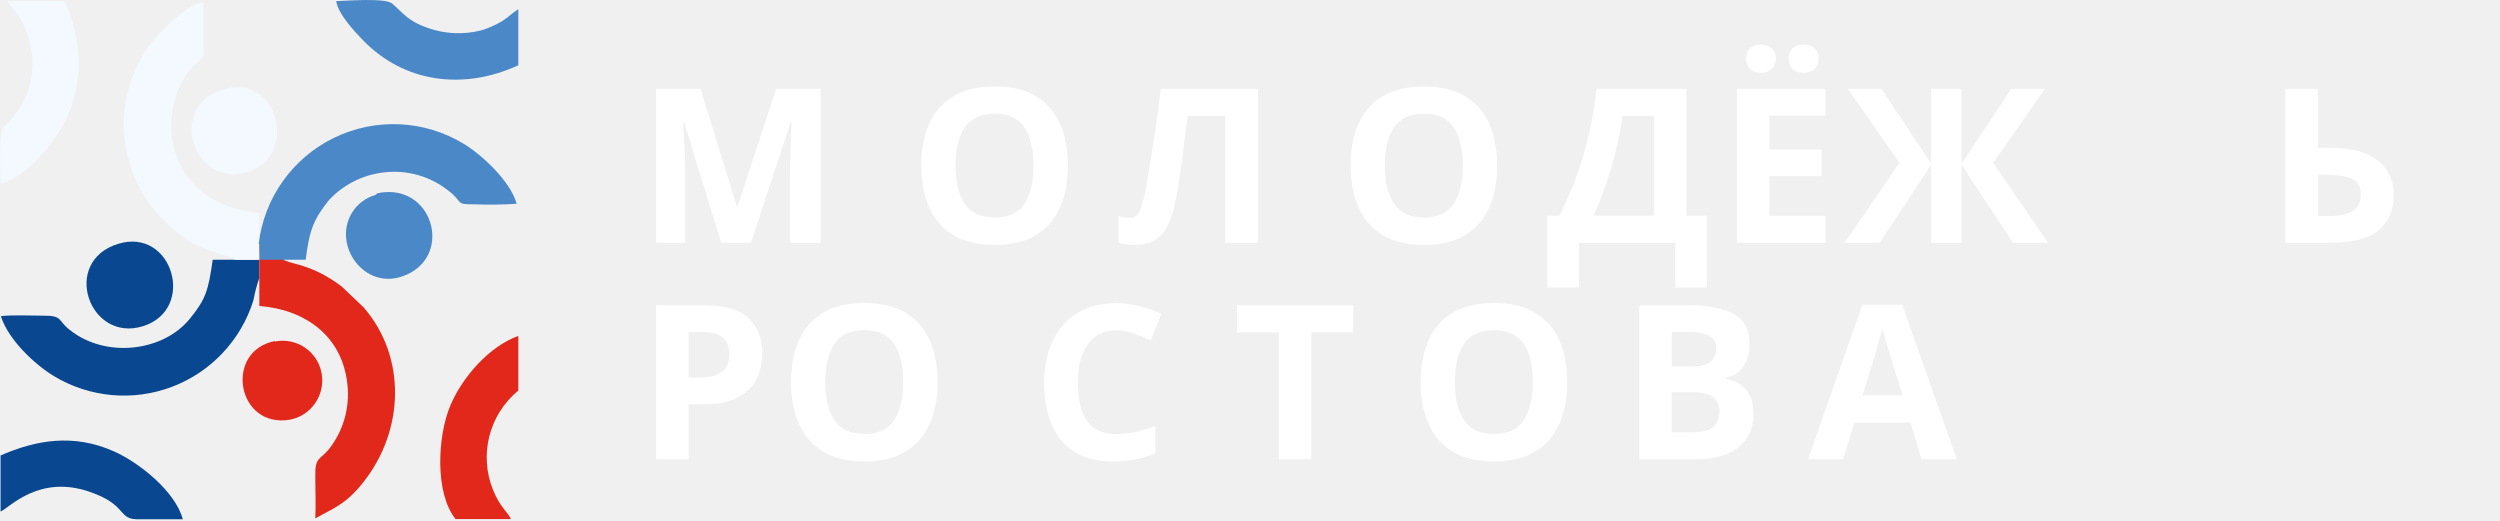
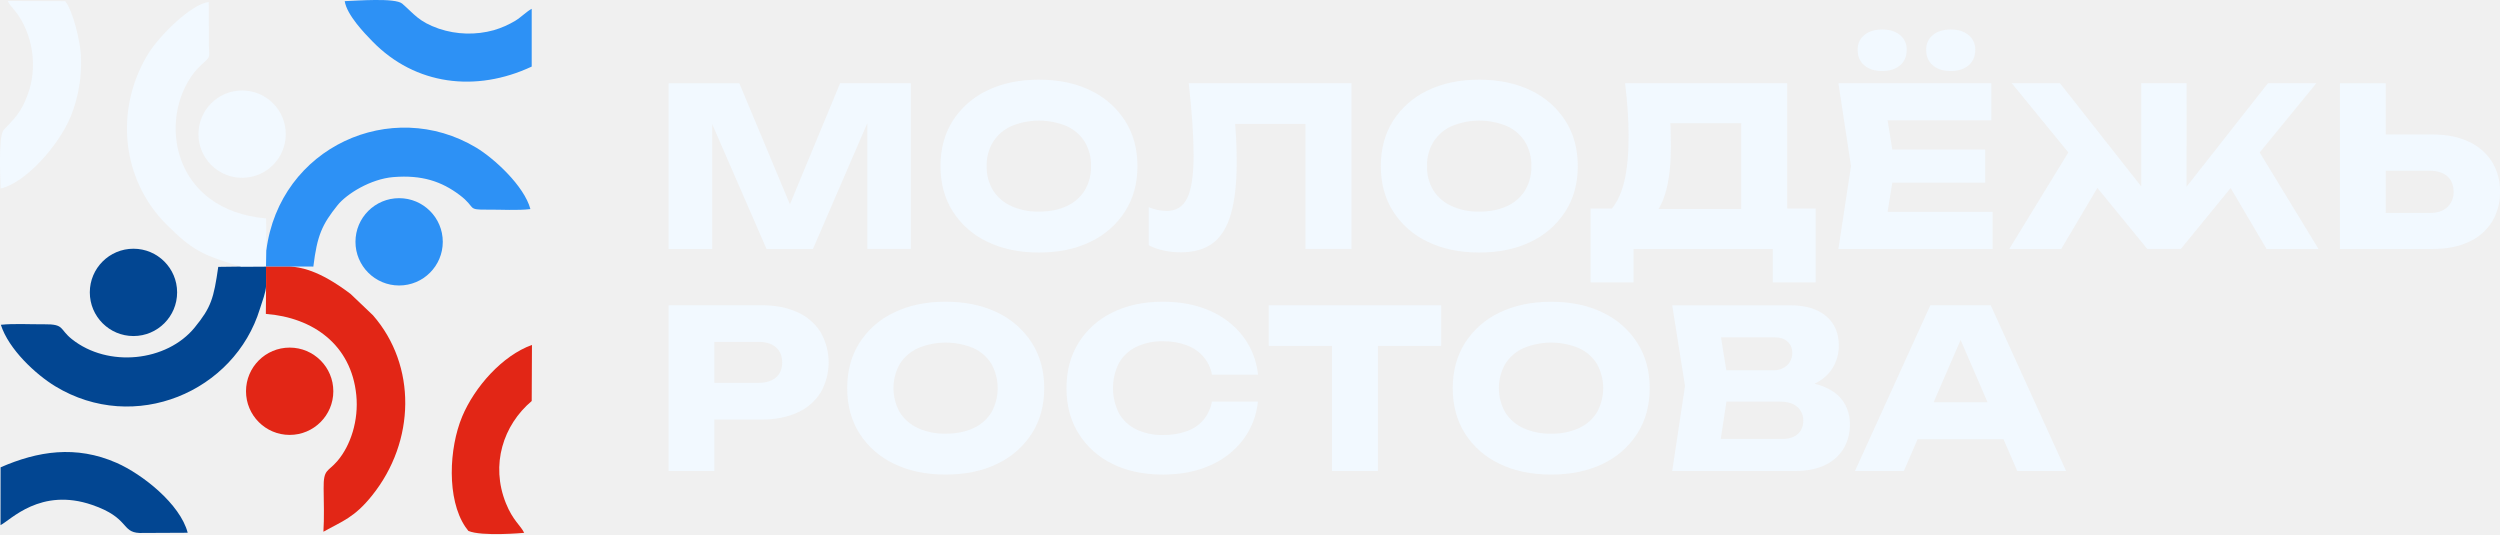
- <svg xmlns="http://www.w3.org/2000/svg" viewBox="0 0 268.08 55.85">
+ <svg xmlns="http://www.w3.org/2000/svg" viewBox="0 0 1674.42 357.73">
  <defs>
-     <style>.cls-1{font-size:23.11px;fill:#fff;font-family:Unbounded-Bold,
-             Unbounded;font-weight:700;letter-spacing:0.03em;}.cls-2{letter-spacing:0em;}.cls-3{letter-spacing:0.03em;}.cls-4{letter-spacing:0em;}.cls-5{letter-spacing:0em;}.cls-6{letter-spacing:0em;}.cls-7{letter-spacing:0em;}.cls-8{letter-spacing:0.02em;}.cls-9{letter-spacing:-0.01em;}.cls-10{letter-spacing:-0.01em;}.cls-11{fill:#094790;}.cls-11,.cls-12,.cls-13,.cls-14{fill-rule:evenodd;}.cls-12{fill:#e2281b;}.cls-13{fill:#f3f9fe;}.cls-14{fill:#4b88c7;}
-         </style>
+     <style>.cls-1,.cls-4{fill:#f2f9ff;}.cls-2,.cls-7{fill:#024692;}.cls-2,.cls-3,.cls-4,.cls-5{fill-rule:evenodd;}.cls-3,.cls-8{fill:#e22616;}.cls-5,.cls-6{fill:#2d91f5;}</style>
  </defs>
  <g id="Слой_2" data-name="Слой 2">
-     <g id="Слой_10" data-name="Слой 10">
-       <text class="cls-1" transform="translate(68.27 26.03)">М
-                 <tspan class="cls-2" x="29.18" y="0">О</tspan>
-         <tspan class="cls-3" x="51.48" y="0">Л</tspan>
-         <tspan class="cls-4" x="75.21" y="0">О</tspan>
-         <tspan x="97.56" y="0">ДЁЖ</tspan>
-         <tspan class="cls-5" x="174.71" y="0">Ь</tspan>
-         <tspan class="cls-3" x="193.45" y="0" />
-         <tspan x="0" y="23.21">РО</tspan>
-         <tspan class="cls-6" x="42.35" y="23.21">С</tspan>
-         <tspan class="cls-7" x="63.91" y="23.21">Т</tspan>
-         <tspan class="cls-8" x="82.72" y="23.21">О</tspan>
-         <tspan class="cls-9" x="105.44" y="23.21">В</tspan>
-         <tspan class="cls-10" x="125.61" y="23.21">А</tspan>
-       </text>
-       <path class="cls-11" d="M27.81,29.85v-2H25.26l-2.45,0c-.47,3.32-.74,4.22-2.46,6.34-2.91,3.56-9.06,4.23-12.85,1.2-1.32-1-.73-1.57-2.89-1.54-1.41,0-3.16-.1-4.52.05.82,2.57,3.66,5.2,5.69,6.43a14.54,14.54,0,0,0,21.39-8.11,15.77,15.77,0,0,1,.64-2.42Z" />
-       <path class="cls-12" d="M27.81,27.7v2l0,3.11c4.94.39,8.93,3.23,9.45,8.48a9.5,9.5,0,0,1-2,6.89c-1,1.19-1.48.81-1.45,2.89,0,1.44.07,3.09,0,4.52,2-1.13,3.22-1.47,5.08-3.79,4.55-5.67,4.67-13.6.1-18.84l-2.34-2.23c-3.37-2.56-5.61-2.34-6.35-2.95l2.55-.05-5,0,0-1.68h-.1Z" />
-       <path class="cls-13" d="M25.26,27.86h2.55l0-1.68V22.83C18,22,16.46,12.5,20.3,7.58a8.85,8.85,0,0,1,1.09-1.11c.65-.6.46-.58.45-1.69,0-1.52,0-3,0-4.56-1.77.16-5.19,3.49-6.41,5.53a14.44,14.44,0,0,0,2,17.73c2.66,2.65,3.9,3.06,7.1,4.06Z" />
-       <path class="cls-14" d="M27.83,26.16l0,1.69,4.95,0c.4-3.29.91-4.4,2.51-6.41a9.5,9.5,0,0,1,5.85-2.95A9.33,9.33,0,0,1,48,20.38c1.8,1.35.68,1.55,2.91,1.53a41.79,41.79,0,0,0,4.49-.06c-.64-2.41-3.78-5.29-5.66-6.42a14.54,14.54,0,0,0-22,10.73Z" />
-       <path class="cls-14" d="M55.58,7v-6c-.48.25-1.08.86-1.71,1.25a10.17,10.17,0,0,1-2.25,1A9.84,9.84,0,0,1,45.88,3c-2.13-.74-2.57-1.53-3.83-2.62-.74-.63-4.83-.29-6-.26.22,1.45,2.11,3.4,2.9,4.22C43.41,8.92,49.77,9.68,55.58,7Z" />
-       <path class="cls-13" d="M.07,19.7c2.68-.62,6.13-4.59,7.33-7.55a15.07,15.07,0,0,0,1-6.37C8.38,4.31,7.61,1.1,6.81.12l-6,0C1,.53,1.54,1,2.09,1.86A9.39,9.39,0,0,1,3,9.73,9.16,9.16,0,0,1,.38,13.6c-.56.61-.34,5-.31,6.1Z" />
-       <path class="cls-12" d="M48.85,55.66l5.94,0c-.34-.75-1.17-1.27-1.91-3.1a9.28,9.28,0,0,1,2.7-10.68l0-5.86c-3.1,1.11-6,4.39-7.3,7.49-1.38,3.31-1.65,9.34.54,12.11Z" />
-       <path class="cls-11" d="M.06,48.86v6c1.05-.5,4.17-4,9.59-2.11,3.92,1.35,3,2.85,4.95,2.93l5,0c-.79-3-4.75-6.13-7.43-7.3-4.26-1.88-8.25-1.23-12.13.47Z" />
-       <path class="cls-13" d="M24.18,9.52c-6.37,1.64-3.56,10.5,2.15,9S30,8,24.18,9.52Z" />
-       <path class="cls-11" d="M12.66,26.15c-6.15,1.9-3.1,10.63,2.67,8.83s3.17-10.64-2.67-8.83Z" />
-       <path class="cls-14" d="M40.27,20.9a4.36,4.36,0,0,0-2.58,2c-2,3.44,1.37,8.23,5.53,6.71,5.29-1.92,3.41-9.46-2-9l-.47.06c-.9.22,0,0-.46.19Z" />
-       <path class="cls-12" d="M29.5,36.57C24,37.61,25.36,46,31.13,45A4.29,4.29,0,0,0,34.48,40a4.24,4.24,0,0,0-5-3.38Z" />
+     <g id="PRINT">
+       <path class="cls-1" d="M610.07,55.72v111H580.91V66.68l6.51.74-42.93,99.34H513.4l-43.09-99L477,67v99.78H447.81v-111h47.37L535,151.07H523.17L562.7,55.72Z" />
+       <path class="cls-1" d="M695.79,169.13q-19.68,0-34.57-7.25a55.22,55.22,0,0,1-23.09-20.29q-8.22-13-8.22-30.35t8.22-30.35a55.27,55.27,0,0,1,23.09-20.28q14.88-7.26,34.57-7.25,19.85,0,34.65,7.25a55.85,55.85,0,0,1,23.1,20.28q8.28,13,8.29,30.35t-8.29,30.35a55.8,55.8,0,0,1-23.1,20.29Q715.64,169.14,695.79,169.13Zm0-27.39q10.82,0,18.66-3.7a27.74,27.74,0,0,0,12.07-10.51,30.34,30.34,0,0,0,4.22-16.29A30.33,30.33,0,0,0,726.52,95a27.67,27.67,0,0,0-12.07-10.51,48.38,48.38,0,0,0-37.16,0A28.09,28.09,0,0,0,665.15,95a29.84,29.84,0,0,0-4.3,16.28,29.85,29.85,0,0,0,4.3,16.29A28.15,28.15,0,0,0,677.29,138,43,43,0,0,0,695.79,141.74Z" />
+       <path class="cls-1" d="M796.18,55.72h109v111H874.35V69.05L888.26,83H813.35l12.88-10.22q1.18,9.77,1.63,18.73t.44,17q0,21.32-3.85,34.72t-12.14,19.62Q804,169,790.85,169a54.13,54.13,0,0,1-11.33-1.18,40.36,40.36,0,0,1-10.14-3.55V138.78a33.46,33.46,0,0,0,12,2.52q9.63,0,13.84-8.74T799.43,104q0-9.63-.81-21.62T796.18,55.72Z" />
+       <path class="cls-1" d="M990.72,169.13q-19.69,0-34.57-7.25a55.19,55.19,0,0,1-23.1-20.29q-8.22-13-8.22-30.35t8.22-30.35a55.23,55.23,0,0,1,23.1-20.28q14.88-7.26,34.57-7.25t34.64,7.25a55.85,55.85,0,0,1,23.1,20.28q8.28,13,8.29,30.35t-8.29,30.35a55.8,55.8,0,0,1-23.1,20.29Q1010.56,169.14,990.72,169.13Zm0-27.39q10.8,0,18.65-3.7a27.74,27.74,0,0,0,12.07-10.51,30.34,30.34,0,0,0,4.22-16.29A30.33,30.33,0,0,0,1021.44,95a27.67,27.67,0,0,0-12.07-10.51,48.38,48.38,0,0,0-37.16,0A28.09,28.09,0,0,0,960.07,95a29.92,29.92,0,0,0-4.29,16.28,29.93,29.93,0,0,0,4.29,16.29A28.15,28.15,0,0,0,972.21,138,43,43,0,0,0,990.72,141.74Z" />
+       <path class="cls-1" d="M1065.34,189.12V139.67h24l9.77.3h77l7.7-.3h32.27v49.45h-28.72V166.76h-93.27v22.36Zm23.09-133.4H1197V158.18h-30.79V68.6l13.92,13.92h-75.36l12.73-10.21a96.82,96.82,0,0,1,1.41,13.17q.21,6.38.22,12.14,0,17.32-3,29.17t-9,17.91a20.23,20.23,0,0,1-15,6.07l-12.89-10.66q5.93-6.95,8.74-19t2.81-29.83q0-8.15-.59-17T1088.43,55.72Z" />
+       <path class="cls-1" d="M1269.2,111.24,1262,155.81l-12.44-13.92h85v24.87H1231.3l8.44-55.52-8.44-55.52h102.45V80.6h-84.24L1262,66.68Zm-8.58-63.66q-7.41,0-11.92-3.77t-4.52-10.44a12.17,12.17,0,0,1,4.52-9.92q4.52-3.7,11.92-3.7t11.91,3.7a12.17,12.17,0,0,1,4.52,9.92q0,6.66-4.52,10.44T1260.62,47.58Zm69,52.56v22.21h-81.28V100.14Zm-23.1-52.56q-7.4,0-11.92-3.77t-4.51-10.44a12.16,12.16,0,0,1,4.51-9.92q4.52-3.7,11.92-3.7t11.92,3.7a12.17,12.17,0,0,1,4.52,9.92q0,6.66-4.52,10.44T1306.51,47.58Z" />
+       <path class="cls-1" d="M1345.75,166.76l43.82-71.65,22.36,18.65-31.39,53Zm118.73-28-8.43-3L1519,55.72h32.42l-90.76,111h-22.5l-90.76-111h32.28l63.07,80.1-8.59,3V55.72h30.35Zm53.6,28-31.24-53,22.36-18.65,43.67,71.65Z" />
+       <path class="cls-1" d="M1567.23,166.76v-111h30.65V156.4l-13.77-13.77h43.23q7.54,0,11.77-3.85a13.34,13.34,0,0,0,4.22-10.36q0-6.66-4.22-10.37t-11.77-3.7h-45.9V90.07h47.83q14.06,0,24.2,4.81a36.21,36.21,0,0,1,15.55,13.4,37.05,37.05,0,0,1,5.4,20.14,37.42,37.42,0,0,1-5.4,20.21,35.56,35.56,0,0,1-15.55,13.4q-10.14,4.74-24.2,4.73Z" />
+       <path class="cls-1" d="M510.14,204.44q13.9,0,24.06,4.74a35.06,35.06,0,0,1,15.47,13.4,40.7,40.7,0,0,1,0,40.27,35.06,35.06,0,0,1-15.47,13.4Q524,281,510.14,281H462V256.41h46.19q7.41,0,11.55-3.63c2.76-2.41,4.15-5.75,4.15-10s-1.39-7.72-4.15-10.14S513.15,229,508.21,229H464.69l13.76-14.21V315.48H447.81v-111Z" />
+       <path class="cls-1" d="M633.32,317.85q-19.7,0-34.57-7.25a55.19,55.19,0,0,1-23.1-20.29q-8.22-13-8.22-30.35t8.22-30.35a55.23,55.23,0,0,1,23.1-20.28q14.88-7.26,34.57-7.26T668,209.33a55.85,55.85,0,0,1,23.1,20.28q8.28,13,8.29,30.35t-8.29,30.35A55.8,55.8,0,0,1,668,310.6Q653.16,317.85,633.32,317.85Zm0-27.39q10.8,0,18.65-3.7A27.74,27.74,0,0,0,664,276.25a33.53,33.53,0,0,0,0-32.57A27.67,27.67,0,0,0,652,233.17a48.38,48.38,0,0,0-37.16,0,28.09,28.09,0,0,0-12.14,10.51,33.05,33.05,0,0,0,0,32.57,28.15,28.15,0,0,0,12.14,10.51A43,43,0,0,0,633.32,290.46Z" />
+       <path class="cls-1" d="M842.52,269a50.66,50.66,0,0,1-10.07,25.69,55.6,55.6,0,0,1-22.14,17.1q-13.69,6.08-31.46,6.07-19.4,0-33.9-7.25a54.6,54.6,0,0,1-22.58-20.29q-8.07-13-8.07-30.35t8.07-30.35A54.65,54.65,0,0,1,745,209.33q14.5-7.26,33.9-7.26,17.77,0,31.46,6.07a55.77,55.77,0,0,1,22.14,17.1,50.74,50.74,0,0,1,10.07,25.69h-30.8A26.22,26.22,0,0,0,806,238.87a27.74,27.74,0,0,0-11.18-7.63,43.87,43.87,0,0,0-15.92-2.66,39.56,39.56,0,0,0-17.91,3.77,26.58,26.58,0,0,0-11.55,10.81,37.3,37.3,0,0,0,0,33.61,26.58,26.58,0,0,0,11.55,10.81,39.69,39.69,0,0,0,17.91,3.77,46.22,46.22,0,0,0,15.92-2.52A26.1,26.1,0,0,0,806,281.28,26.83,26.83,0,0,0,811.72,269Z" />
+       <path class="cls-1" d="M849.77,204.44H965.25v27.25H849.77Zm42.34,13.48h30.8v97.56h-30.8Z" />
+       <path class="cls-1" d="M1038.83,317.85q-19.69,0-34.57-7.25a55.1,55.1,0,0,1-23.09-20.29Q973,277.29,973,260t8.22-30.35a55.15,55.15,0,0,1,23.09-20.28q14.88-7.26,34.57-7.26,19.85,0,34.65,7.26a55.82,55.82,0,0,1,23.09,20.28q8.29,13,8.29,30.35t-8.29,30.35a55.77,55.77,0,0,1-23.09,20.29Q1058.67,317.85,1038.83,317.85Zm0-27.39a43.38,43.38,0,0,0,18.66-3.7,27.65,27.65,0,0,0,12.06-10.51,33.53,33.53,0,0,0,0-32.57,27.59,27.59,0,0,0-12.06-10.51,48.38,48.38,0,0,0-37.16,0,28,28,0,0,0-12.14,10.51,33,33,0,0,0,0,32.57,28.1,28.1,0,0,0,12.14,10.51A43,43,0,0,0,1038.83,290.46Z" />
+       <path class="cls-1" d="M1198.58,261.15l2.52-5.78q12.89.3,21.24,3.93t12.52,10.06a26.94,26.94,0,0,1,4.14,14.88,31.07,31.07,0,0,1-4.14,16.07,28.63,28.63,0,0,1-12.37,11.1q-8.22,4.08-20.5,4.07h-82l8.58-57-8.58-54H1199q15.39,0,24,7.18t8.59,19.92a28.87,28.87,0,0,1-3.26,13.32,27.07,27.07,0,0,1-10.44,10.74Q1210.71,260,1198.58,261.15Zm-48.26,47.23L1138.47,294h55.23q6.66,0,10.36-3.26t3.7-9a11.66,11.66,0,0,0-4-9.26c-2.66-2.31-6.61-3.48-11.84-3.48h-45.6V248h41.45a13.1,13.1,0,0,0,9-3.18,10.93,10.93,0,0,0,3.63-8.66,9.57,9.57,0,0,0-3.11-7.33q-3.11-2.9-8.88-2.89h-49.75l11.7-14.36,7.55,46.93Z" />
+       <path class="cls-1" d="M1333.31,204.44l50.49,111h-32.72l-42.35-98h8.89l-42.49,98h-32.72l50.48-111Zm-59.07,89.72V269.44h76.54v24.72Z" />
+       <path class="cls-2" d="M178.16,178.44l-16.33.1-15.65.2c-3.06,21.28-4.75,27.08-15.82,40.65-18.62,22.81-58,27.12-82.3,7.7-8.47-6.77-4.67-10.05-18.55-9.9-9,.1-20.24-.6-28.94.34C5.82,234,24,250.81,37,258.71,90.17,291,157.12,262.45,174.1,206.78c1.56-5.1,4-10.95,4.11-15.55" />
+       <path class="cls-3" d="M178.16,178.44l.05,11.87-.15,19.92c31.66,2.47,57.21,20.7,60.57,54.34,1.72,17.13-3.87,33.89-12.6,44.13-6.48,7.62-9.45,5.17-9.27,18.52.12,9.25.43,19.82-.15,28.93,12.81-7.19,20.66-9.4,32.58-24.26,29.17-36.34,29.92-87.12.62-120.72l-15-14.29c-21.59-16.39-33.78-17.82-40.62-18.44" />
+       <path class="cls-4" d="M161.83,178.54l16.33-.1.16-10.75-.06-21.39c-62.92-5.43-72.78-66.2-48.22-97.71a58.25,58.25,0,0,1,7-7.16c4.16-3.83,3-3.69,2.87-10.81-.13-9.73.05-19.49-.09-29.23-11.33,1.05-33.25,22.4-41.06,35.45-22,36.83-17.43,83.47,12.86,113.63,17,17,24.3,20.23,44.83,26.61Z" />
+       <path class="cls-5" d="M178.35,167.63l-.19,10.81,31.71.1c2.57-21,5.87-28.14,16.14-41,6.19-7.75,22.25-17.68,37.44-18.93,19.27-1.59,32.42,3,44.39,12,11.5,8.66,4.35,9.95,18.61,9.8,8.71-.09,20.53.69,28.8-.38C351.1,124.54,331,106.13,319,98.9c-56.75-34.09-131.69-.43-140.61,68.73Z" />
+       <path class="cls-5" d="M356.12,44.61l0-38.7c-3.14,1.56-6.93,5.51-11,8a62.3,62.3,0,0,1-14.38,6.31,62.9,62.9,0,0,1-36.78-1c-13.65-4.75-16.47-9.78-24.57-16.78-4.7-4.06-31-1.9-38.5-1.67,1.4,9.31,13.51,21.78,18.61,27,28.62,29.36,69.37,34.27,106.6,16.83Z" />
+       <path class="cls-4" d="M.44,126.25c17.21-4,39.27-29.46,47-48.41a96,96,0,0,0,6.75-40.79c-.45-9.43-5.41-30-10.54-36.26L5.24.66c.88,2.75,4.62,5.58,8.14,11.28,9.08,14.7,11.29,34.12,5.55,50.38-4.78,13.56-9.43,17-16.51,24.81-3.58,4-2.19,32.18-2,39.12Z" />
+       <path class="cls-3" d="M313.69,355.58c8.89,3.9,37.37,1.3,37.37,1.3-2.2-4.82-7.51-8.1-12.24-19.86-10.38-25.85-1.76-52.33,17.3-68.42l.17-37.57c-19.83,7.1-38.42,28.12-46.75,48-8.84,21.17-10.42,55.18,2.1,73.8Z" />
+       <path class="cls-2" d="M.4,313,.35,351.71c6.68-3.25,26.7-25.48,61.41-13.53,25.1,8.64,19.3,18.28,31.72,18.79l32.23-.15c-5-19.26-30.42-39.25-47.59-46.8C50.8,298,25.21,302.17.4,313Z" />
+       <circle class="cls-1" cx="162.16" cy="89.84" r="29.24" />
+       <circle class="cls-6" cx="267.32" cy="161.97" r="29.24" />
+       <circle class="cls-7" cx="89.39" cy="195.83" r="29.24" />
+       <circle class="cls-8" cx="194.01" cy="262.05" r="29.24" />
    </g>
  </g>
</svg>
